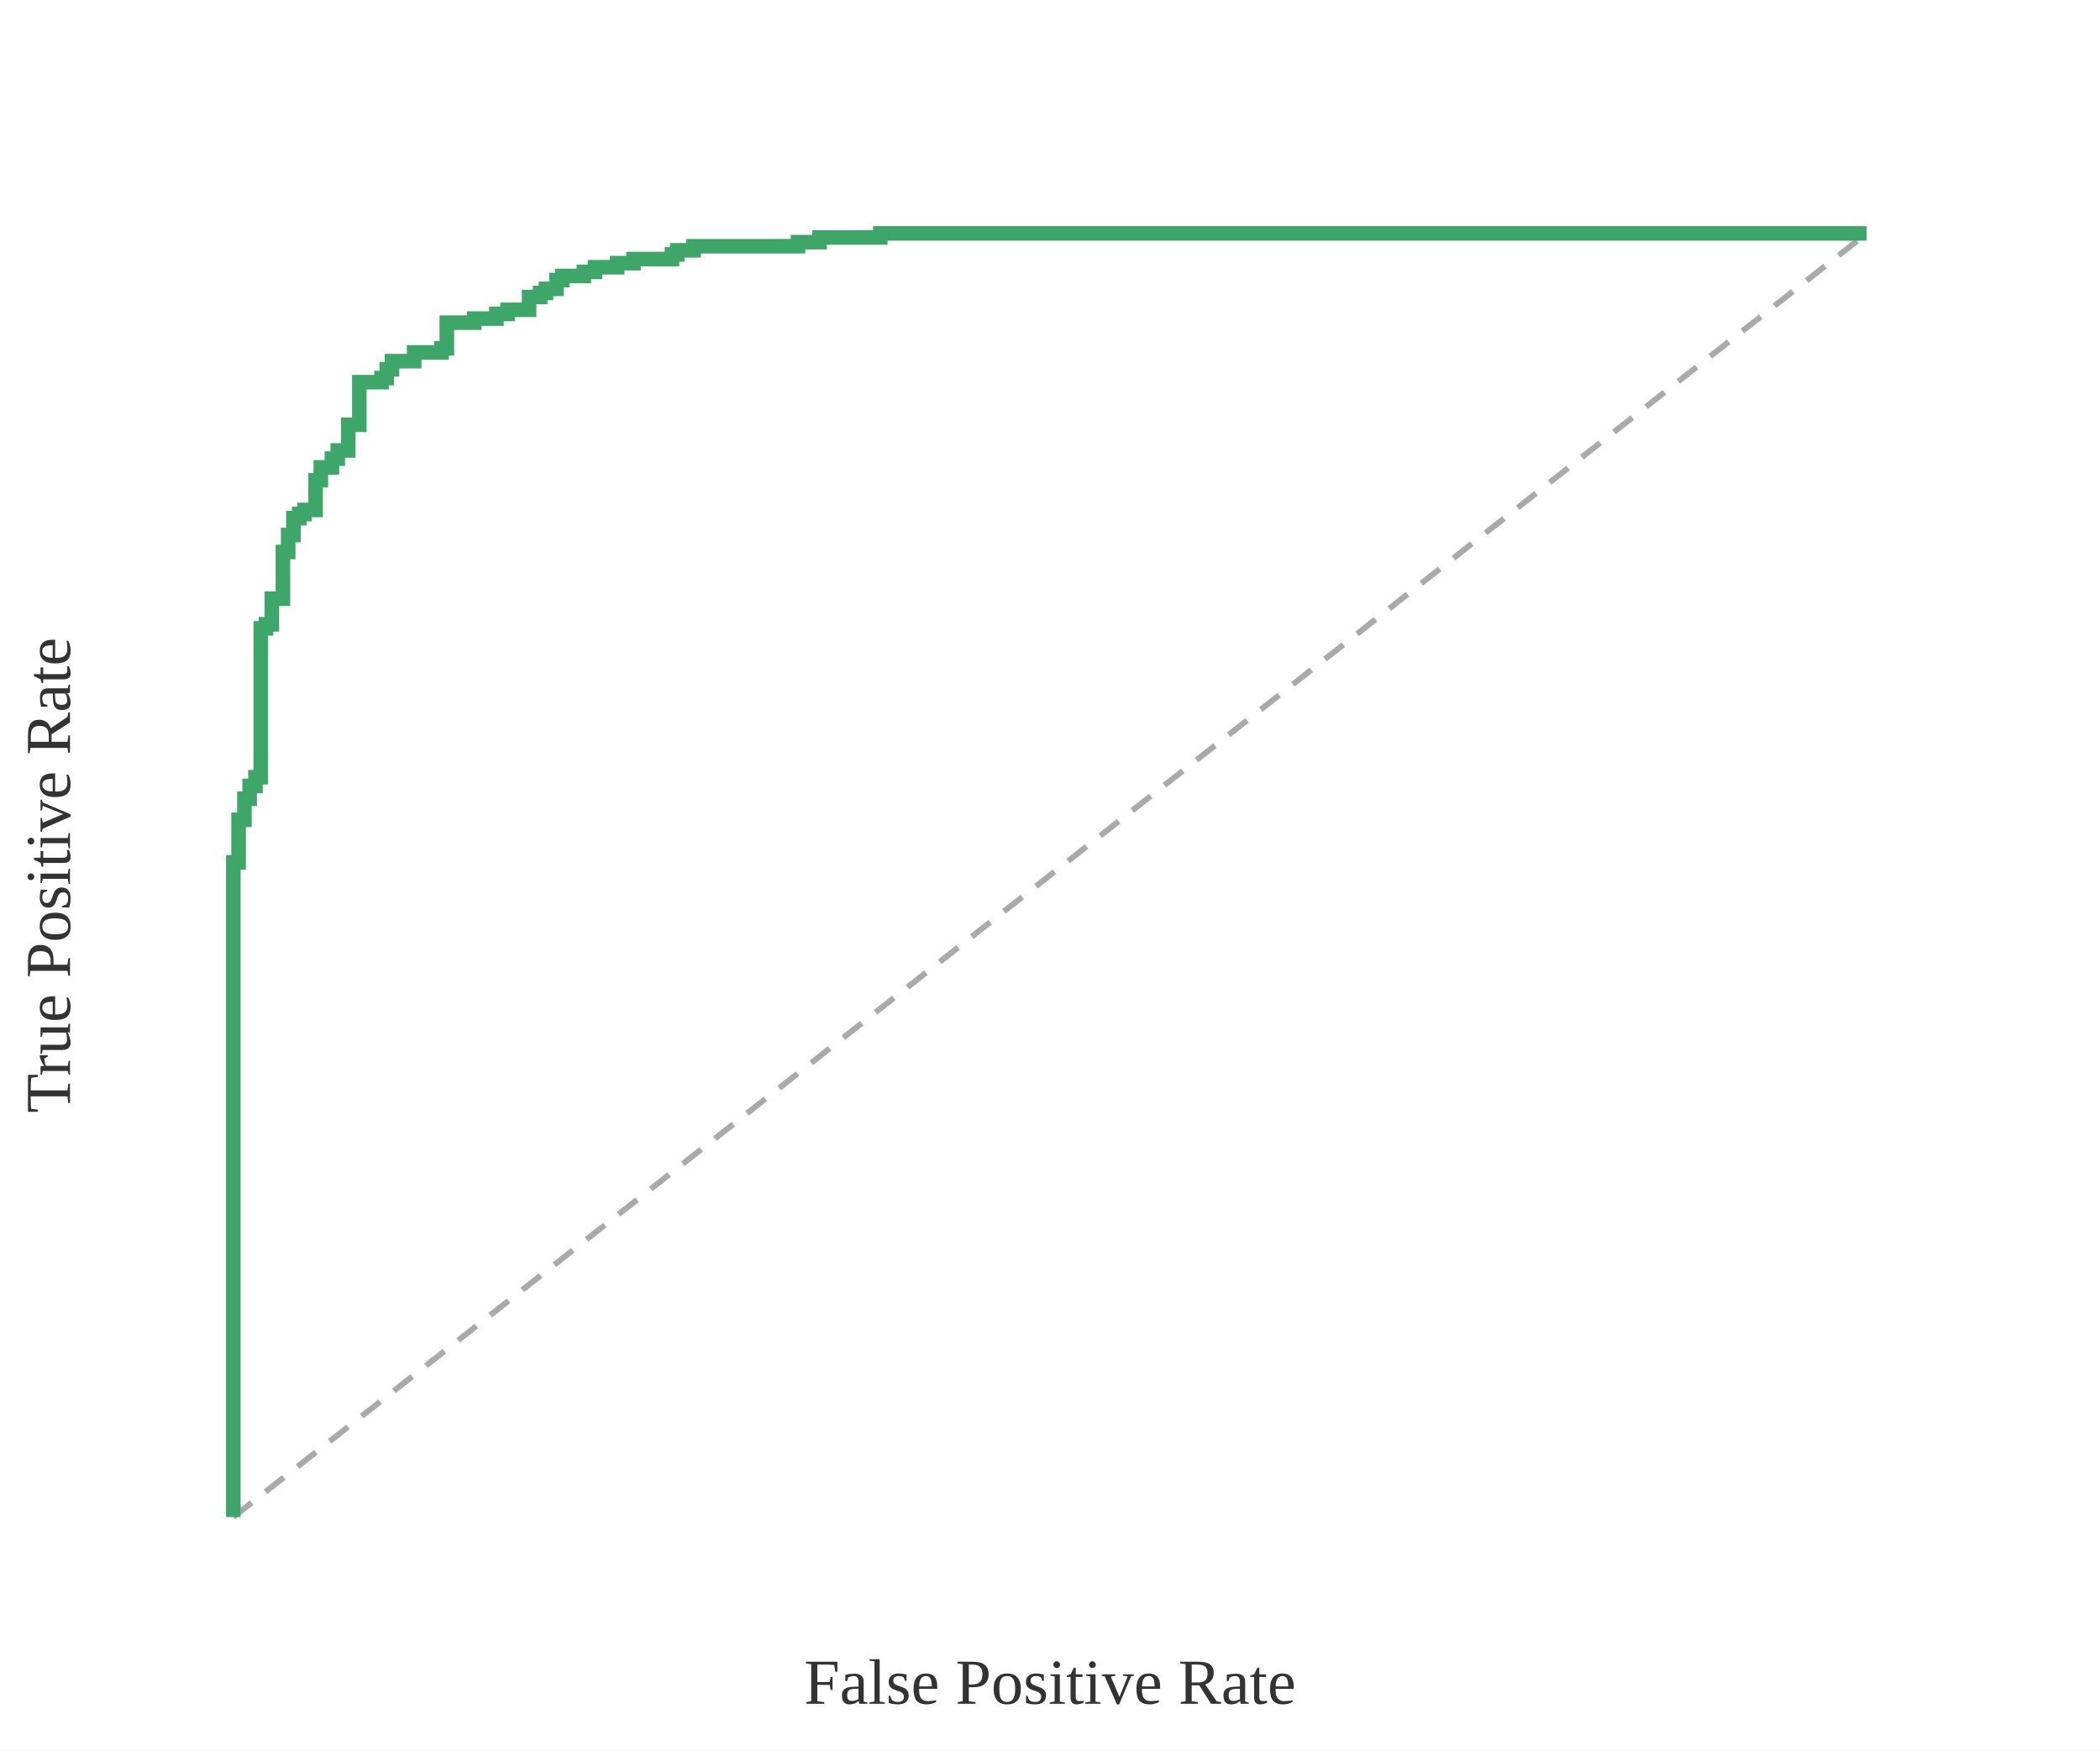
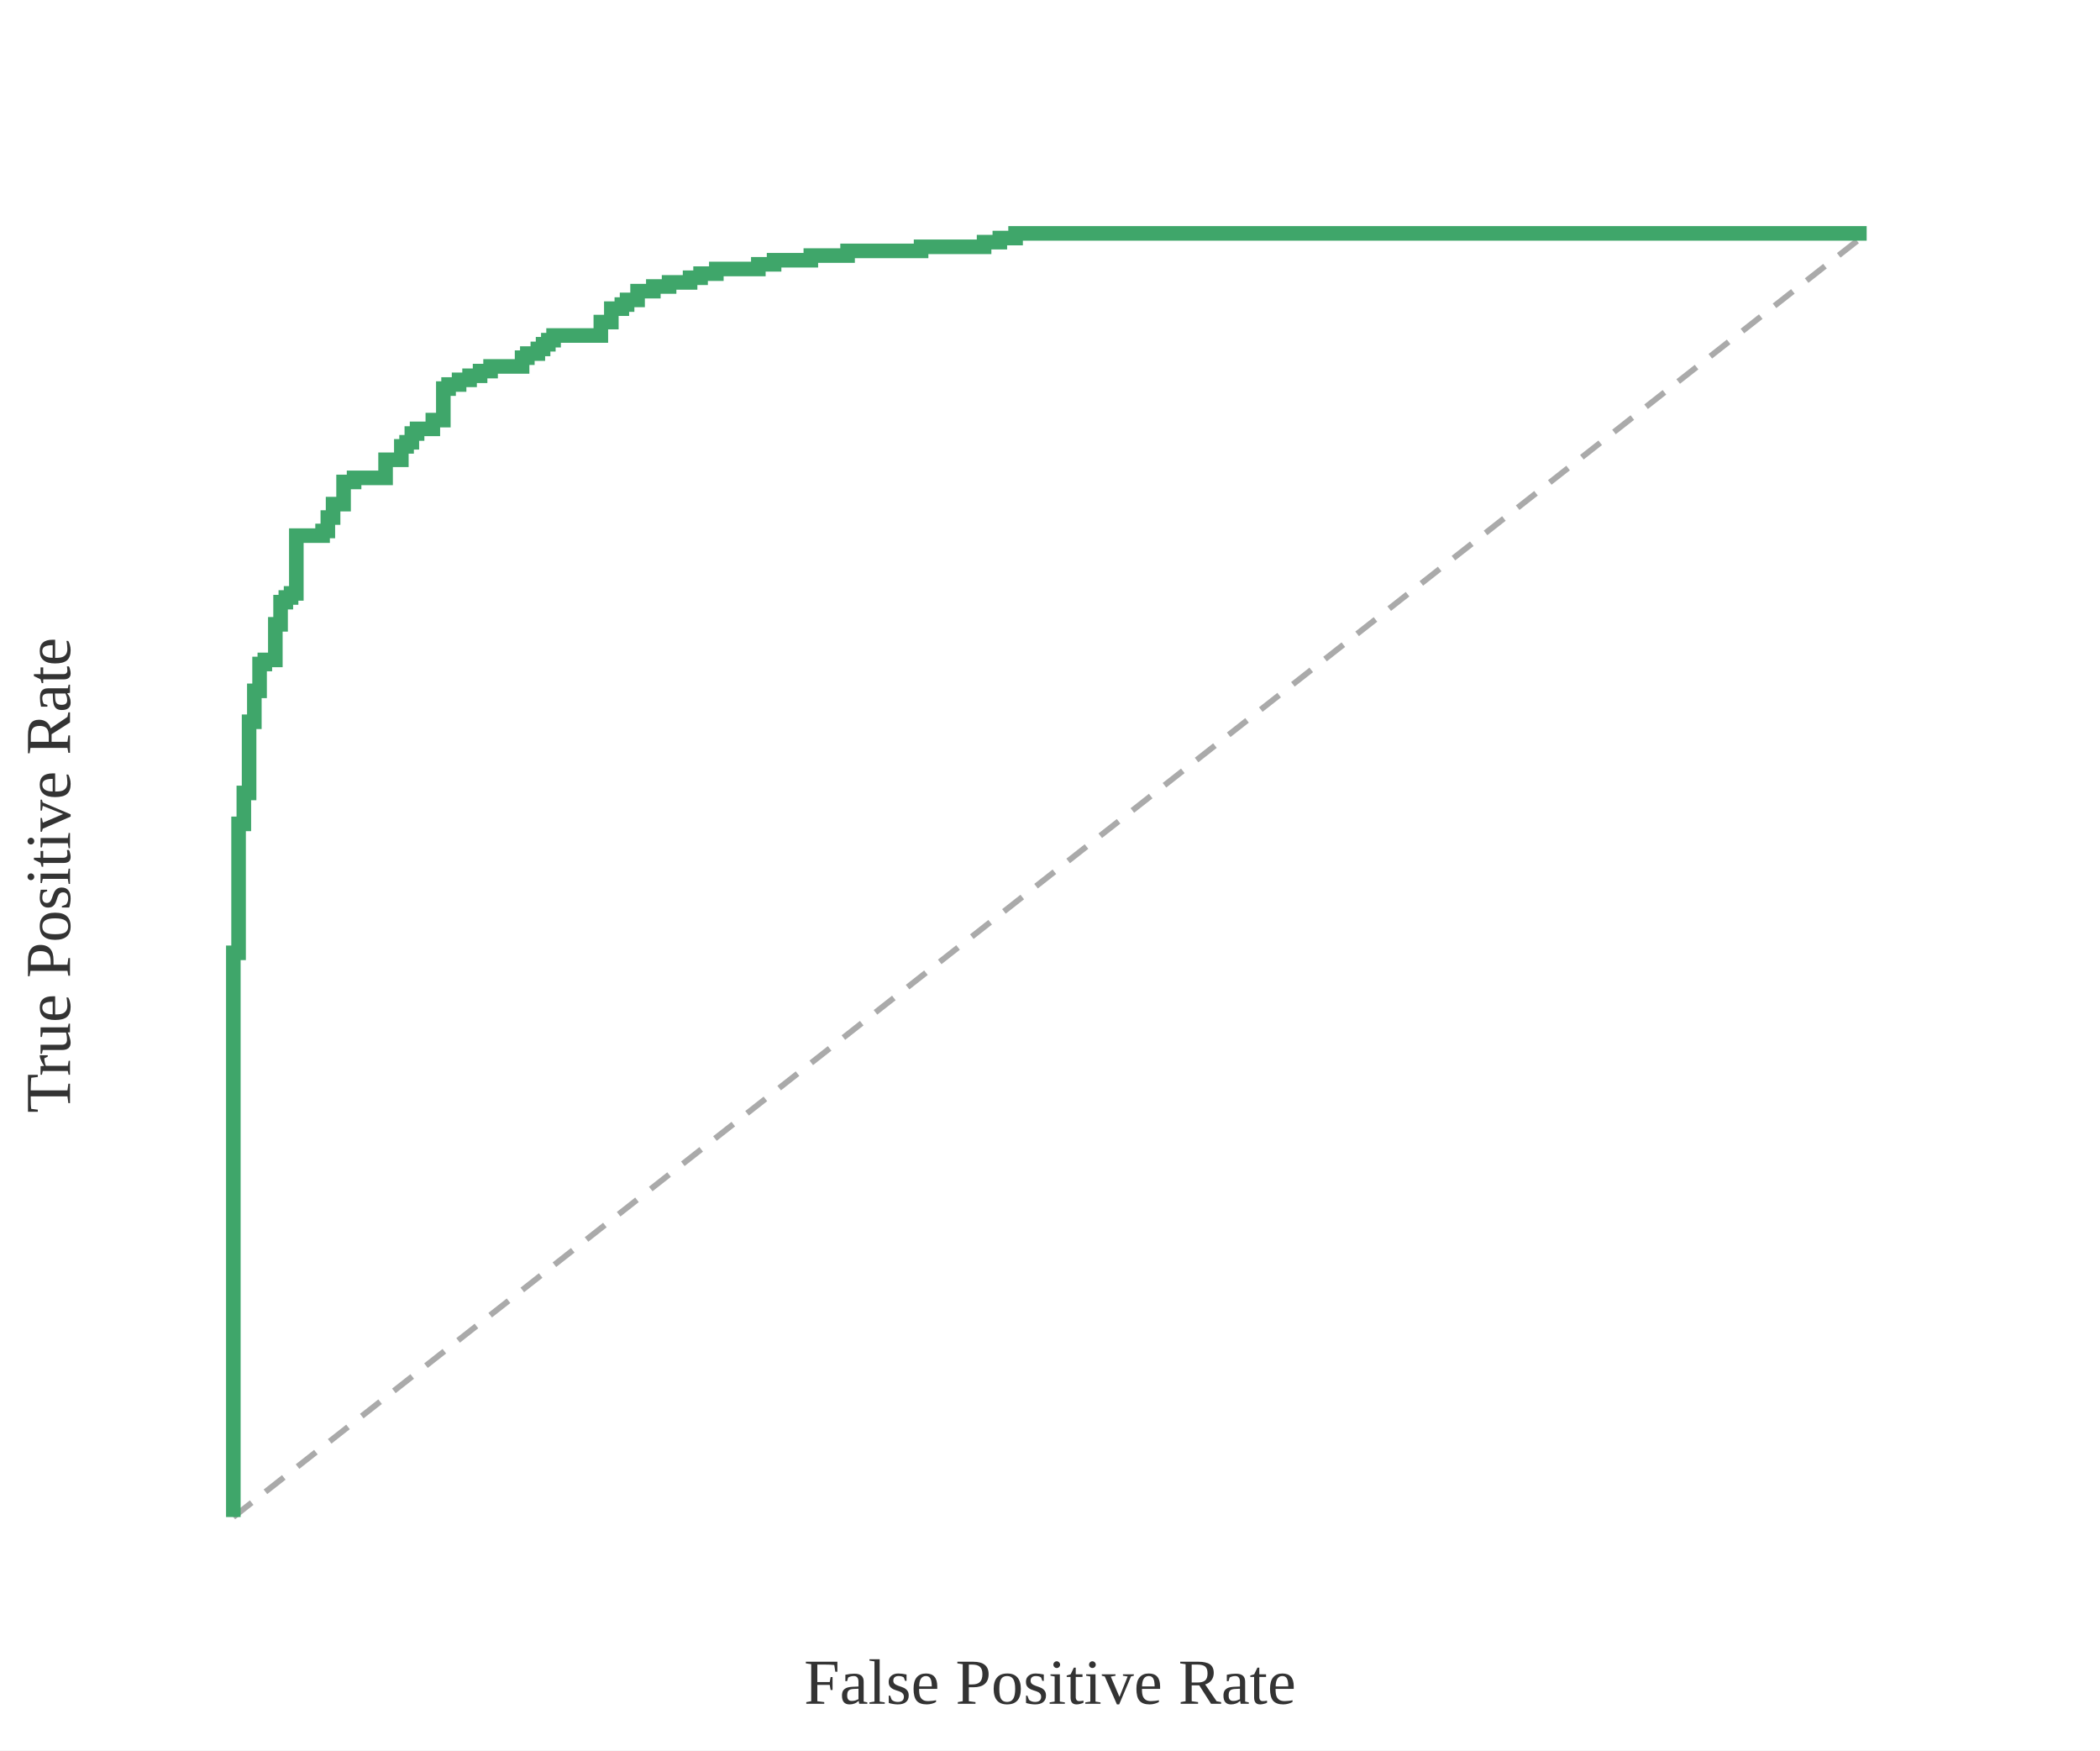
<svg xmlns="http://www.w3.org/2000/svg" width="360" height="300" viewBox="0 0 360 300">
  <rect width="360" height="300" fill="#ffffff" />
  <line x1="40" y1="260" x2="320" y2="40" stroke="#aaa" stroke-dasharray="4 3" />
  <polyline points="M40,260 L320,40" fill="none" stroke="#bbb" />
-   <polyline points="40.0,260.0 40.0,259.3 40.0,258.5 40.0,257.8 40.0,257.1 40.0,256.4 40.0,255.6 40.0,254.9 40.0,254.2 40.0,253.4 40.0,252.7 40.0,252.0 40.0,251.3 40.0,250.5 40.0,249.8 40.0,249.1 40.0,248.3 40.0,247.6 40.0,246.9 40.0,246.2 40.0,245.4 40.0,244.7 40.0,244.0 40.0,243.2 40.0,242.5 40.0,241.8 40.0,241.1 40.0,240.3 40.0,239.6 40.0,238.9 40.0,238.1 40.0,237.4 40.0,236.7 40.0,236.0 40.0,235.2 40.0,234.5 40.0,233.8 40.0,233.0 40.0,232.3 40.0,231.6 40.0,230.9 40.0,230.1 40.0,229.4 40.0,228.7 40.0,227.9 40.0,227.2 40.0,226.5 40.0,225.8 40.0,225.0 40.0,224.3 40.0,223.6 40.0,222.8 40.0,222.1 40.0,221.4 40.0,220.7 40.0,219.9 40.0,219.2 40.0,218.5 40.0,217.7 40.0,217.0 40.0,216.3 40.0,215.6 40.0,214.8 40.0,214.1 40.0,213.4 40.0,212.6 40.0,211.9 40.0,211.2 40.0,210.5 40.0,209.7 40.0,209.0 40.0,208.3 40.0,207.5 40.0,206.8 40.0,206.1 40.0,205.4 40.0,204.6 40.0,203.9 40.0,203.2 40.0,202.5 40.0,201.7 40.0,201.0 40.0,200.3 40.0,199.5 40.0,198.8 40.0,198.1 40.0,197.4 40.0,196.6 40.0,195.9 40.0,195.2 40.0,194.4 40.0,193.7 40.0,193.0 40.0,192.3 40.0,191.5 40.0,190.8 40.0,190.1 40.0,189.3 40.0,188.6 40.0,187.9 40.0,187.2 40.0,186.4 40.0,185.7 40.0,185.0 40.0,184.2 40.0,183.5 40.0,182.8 40.0,182.1 40.0,181.3 40.0,180.6 40.0,179.9 40.0,179.1 40.0,178.4 40.0,177.7 40.0,177.0 40.0,176.2 40.0,175.5 40.0,174.8 40.0,174.0 40.0,173.3 40.0,172.6 40.0,171.9 40.0,171.1 40.0,170.4 40.0,169.7 40.0,168.9 40.0,168.2 40.0,167.5 40.0,166.8 40.0,166.0 40.0,165.3 40.0,164.6 40.0,163.8 40.0,163.1 40.0,162.4 40.0,161.7 40.0,160.9 40.0,160.2 40.0,159.5 40.0,158.7 40.0,158.0 40.0,157.3 40.0,156.6 40.0,155.8 40.0,155.1 40.0,154.4 40.0,153.6 40.0,152.9 40.0,152.2 40.0,151.5 40.0,150.7 40.0,150.0 40.0,149.3 40.0,148.5 40.0,147.8 40.9,147.8 40.9,147.1 40.9,146.4 40.9,145.6 40.9,144.9 40.9,144.2 40.9,143.4 40.9,142.7 40.9,142.0 40.9,141.3 40.9,140.5 41.9,140.5 41.9,139.8 41.9,139.1 41.9,138.3 41.9,137.6 41.9,136.9 42.8,136.9 42.8,136.2 42.8,135.4 42.8,134.7 43.8,134.7 43.8,134.0 43.8,133.2 44.7,133.2 44.7,132.5 44.7,131.8 44.7,131.1 44.7,130.3 44.7,129.6 44.7,128.9 44.7,128.1 44.7,127.4 44.7,126.7 44.7,126.0 44.7,125.2 44.7,124.5 44.7,123.8 44.7,123.0 44.7,122.3 44.7,121.6 44.7,120.9 44.7,120.1 44.7,119.4 44.7,118.7 44.7,117.9 44.7,117.2 44.7,116.5 44.7,115.8 44.7,115.0 44.7,114.3 44.7,113.6 44.7,112.8 44.7,112.1 44.7,111.4 44.7,110.7 44.7,109.9 44.7,109.2 44.7,108.5 44.7,107.7 45.6,107.7 45.6,107.0 46.6,107.0 46.6,106.3 46.6,105.6 46.6,104.8 46.6,104.1 46.6,103.4 46.6,102.6 47.5,102.6 48.5,102.6 48.5,101.9 48.5,101.2 48.5,100.5 48.5,99.7 48.5,99.0 48.5,98.3 48.5,97.5 48.5,96.8 48.5,96.1 48.5,95.4 48.5,94.6 49.4,94.6 49.4,93.9 49.4,93.2 49.4,92.5 49.4,91.7 50.3,91.7 50.3,91.0 50.3,90.3 50.3,89.5 50.3,88.8 51.3,88.8 51.3,88.1 52.2,88.1 52.2,87.4 53.2,87.4 54.1,87.4 54.1,86.6 54.1,85.9 54.1,85.2 54.1,84.4 54.1,83.7 54.1,83.0 54.1,82.3 55.0,82.3 55.0,81.5 55.0,80.8 55.0,80.1 56.0,80.1 56.9,80.1 56.9,79.3 56.9,78.6 57.9,78.6 57.9,77.9 57.9,77.2 58.8,77.2 59.7,77.2 59.7,76.4 59.7,75.7 59.7,75.0 59.7,74.2 59.7,73.5 59.7,72.8 60.7,72.8 61.6,72.8 61.6,72.1 61.6,71.3 61.6,70.6 61.6,69.9 61.6,69.1 61.6,68.4 61.6,67.7 61.6,67.0 61.6,66.2 61.6,65.5 62.6,65.5 63.5,65.5 64.4,65.5 65.4,65.5 65.4,64.8 66.3,64.8 66.3,64.0 66.3,63.3 67.2,63.3 67.2,62.6 67.2,61.9 68.2,61.9 69.1,61.9 70.1,61.9 71.0,61.9 71.0,61.1 71.0,60.4 71.9,60.4 72.9,60.4 73.8,60.4 74.8,60.4 75.7,60.4 75.7,59.7 76.6,59.7 76.6,58.9 76.6,58.2 76.6,57.5 76.6,56.8 76.6,56.0 76.6,55.3 77.6,55.3 78.5,55.3 79.5,55.3 80.4,55.3 81.3,55.3 81.3,54.6 82.3,54.6 83.2,54.6 84.2,54.6 85.1,54.6 85.1,53.8 86.0,53.8 87.0,53.8 87.0,53.1 87.9,53.1 88.9,53.1 89.8,53.1 90.7,53.1 90.7,52.4 90.7,51.7 90.7,50.9 91.7,50.9 92.6,50.9 92.6,50.2 93.6,50.2 93.6,49.5 94.5,49.5 95.4,49.5 95.4,48.7 95.4,48.0 96.4,48.0 96.4,47.3 97.3,47.3 98.3,47.3 99.2,47.3 100.1,47.3 100.1,46.6 101.1,46.6 102.0,46.6 102.0,45.8 103.0,45.8 103.9,45.8 104.8,45.8 105.8,45.8 105.8,45.1 106.7,45.1 107.7,45.1 108.6,45.1 108.6,44.4 109.5,44.4 110.5,44.4 111.4,44.4 112.3,44.4 113.3,44.4 114.2,44.4 115.2,44.4 115.2,43.6 116.1,43.6 116.1,42.9 117.0,42.9 118.0,42.9 118.9,42.9 118.9,42.2 119.9,42.2 120.8,42.2 121.7,42.2 122.7,42.2 123.6,42.2 124.6,42.2 125.5,42.2 126.4,42.2 127.4,42.2 128.3,42.2 129.3,42.2 130.2,42.2 131.1,42.2 132.1,42.2 133.0,42.2 134.0,42.2 134.9,42.2 135.8,42.2 136.8,42.2 136.8,41.5 137.7,41.5 138.7,41.5 139.6,41.5 140.5,41.5 140.5,40.7 141.5,40.7 142.4,40.7 143.4,40.7 144.3,40.7 145.2,40.7 146.2,40.7 147.1,40.7 148.1,40.7 149.0,40.7 149.9,40.7 150.9,40.7 150.9,40.0 151.8,40.0 152.8,40.0 153.7,40.0 154.6,40.0 155.6,40.0 156.5,40.0 157.4,40.0 158.4,40.0 159.3,40.0 160.3,40.0 161.2,40.0 162.1,40.0 163.1,40.0 164.0,40.0 165.0,40.0 165.9,40.0 166.8,40.0 167.8,40.0 168.7,40.0 169.7,40.0 170.6,40.0 171.5,40.0 172.5,40.0 173.4,40.0 174.4,40.0 175.3,40.0 176.2,40.0 177.2,40.0 178.1,40.0 179.1,40.0 180.0,40.0 180.9,40.0 181.9,40.0 182.8,40.0 183.8,40.0 184.7,40.0 185.6,40.0 186.6,40.0 187.5,40.0 188.5,40.0 189.4,40.0 190.3,40.0 191.3,40.0 192.2,40.0 193.2,40.0 194.1,40.0 195.0,40.0 196.0,40.0 196.9,40.0 197.9,40.0 198.8,40.0 199.7,40.0 200.7,40.0 201.6,40.0 202.6,40.0 203.5,40.0 204.4,40.0 205.4,40.0 206.3,40.0 207.2,40.0 208.2,40.0 209.1,40.0 210.1,40.0 211.0,40.0 211.9,40.0 212.9,40.0 213.8,40.0 214.8,40.0 215.7,40.0 216.6,40.0 217.6,40.0 218.5,40.0 219.5,40.0 220.4,40.0 221.3,40.0 222.3,40.0 223.2,40.0 224.2,40.0 225.1,40.0 226.0,40.0 227.0,40.0 227.9,40.0 228.9,40.0 229.8,40.0 230.7,40.0 231.7,40.0 232.6,40.0 233.6,40.0 234.5,40.0 235.4,40.0 236.4,40.0 237.3,40.0 238.3,40.0 239.2,40.0 240.1,40.0 241.1,40.0 242.0,40.0 243.0,40.0 243.9,40.0 244.8,40.0 245.8,40.0 246.7,40.0 247.7,40.0 248.6,40.0 249.5,40.0 250.5,40.0 251.4,40.0 252.3,40.0 253.3,40.0 254.2,40.0 255.2,40.0 256.1,40.0 257.0,40.0 258.0,40.0 258.9,40.0 259.9,40.0 260.8,40.0 261.7,40.0 262.7,40.0 263.6,40.0 264.6,40.0 265.5,40.0 266.4,40.0 267.4,40.0 268.3,40.0 269.3,40.0 270.2,40.0 271.1,40.0 272.1,40.0 273.0,40.0 274.0,40.0 274.9,40.0 275.8,40.0 276.8,40.0 277.7,40.0 278.7,40.0 279.6,40.0 280.5,40.0 281.5,40.0 282.4,40.0 283.4,40.0 284.3,40.0 285.2,40.0 286.2,40.0 287.1,40.0 288.1,40.0 289.0,40.0 289.9,40.0 290.9,40.0 291.8,40.0 292.8,40.0 293.7,40.0 294.6,40.0 295.6,40.0 296.5,40.0 297.4,40.0 298.4,40.0 299.3,40.0 300.3,40.0 301.2,40.0 302.1,40.0 303.1,40.0 304.0,40.0 305.0,40.0 305.9,40.0 306.8,40.0 307.8,40.0 308.7,40.0 309.7,40.0 310.6,40.0 311.5,40.0 312.5,40.0 313.4,40.0 314.4,40.0 315.3,40.0 316.2,40.0 317.2,40.0 318.1,40.0 319.1,40.0 320.0,40.0" fill="none" stroke="#3FA66A" stroke-width="2.5" />
+   <polyline points="40.0,260.0 40.0,259.2 40.0,258.5 40.0,257.7 40.0,257.0 40.0,256.2 40.0,255.4 40.0,254.7 40.0,253.9 40.0,253.1 40.0,252.4 40.0,251.6 40.0,250.9 40.0,250.1 40.0,249.3 40.0,248.6 40.0,247.8 40.0,247.1 40.0,246.3 40.0,245.5 40.0,244.8 40.0,244.0 40.0,243.3 40.0,242.5 40.0,241.7 40.0,241.0 40.0,240.2 40.0,239.4 40.0,238.7 40.0,237.9 40.0,237.2 40.0,236.4 40.0,235.6 40.0,234.9 40.0,234.1 40.0,233.4 40.0,232.6 40.0,231.8 40.0,231.1 40.0,230.3 40.0,229.6 40.0,228.8 40.0,228.0 40.0,227.3 40.0,226.5 40.0,225.7 40.0,225.0 40.0,224.2 40.0,223.5 40.0,222.7 40.0,221.9 40.0,221.2 40.0,220.4 40.0,219.7 40.0,218.9 40.0,218.1 40.0,217.4 40.0,216.6 40.0,215.8 40.0,215.1 40.0,214.3 40.0,213.6 40.0,212.8 40.0,212.0 40.0,211.3 40.0,210.5 40.0,209.8 40.0,209.0 40.0,208.2 40.0,207.5 40.0,206.7 40.0,206.0 40.0,205.2 40.0,204.4 40.0,203.7 40.0,202.9 40.0,202.1 40.0,201.4 40.0,200.6 40.0,199.9 40.0,199.1 40.0,198.3 40.0,197.6 40.0,196.8 40.0,196.1 40.0,195.3 40.0,194.5 40.0,193.8 40.0,193.0 40.0,192.2 40.0,191.5 40.0,190.7 40.0,190.0 40.0,189.2 40.0,188.4 40.0,187.7 40.0,186.9 40.0,186.2 40.0,185.4 40.0,184.6 40.0,183.9 40.0,183.1 40.0,182.4 40.0,181.6 40.0,180.8 40.0,180.1 40.0,179.3 40.0,178.5 40.0,177.8 40.0,177.0 40.0,176.3 40.0,175.5 40.0,174.7 40.0,174.0 40.0,173.2 40.0,172.5 40.0,171.7 40.0,170.9 40.0,170.2 40.0,169.4 40.0,168.7 40.0,167.9 40.0,167.1 40.0,166.4 40.0,165.6 40.0,164.8 40.0,164.1 40.0,163.3 40.9,163.3 40.9,162.6 40.9,161.8 40.9,161.0 40.9,160.3 40.9,159.5 40.9,158.8 40.9,158.0 40.9,157.2 40.9,156.5 40.9,155.7 40.9,154.9 40.9,154.2 40.9,153.4 40.9,152.7 40.9,151.9 40.9,151.1 40.9,150.4 40.9,149.6 40.9,148.9 40.9,148.1 40.9,147.3 40.9,146.6 40.9,145.8 40.9,145.1 40.9,144.3 40.9,143.5 40.9,142.8 40.9,142.0 40.9,141.2 41.8,141.2 41.8,140.5 41.8,139.7 41.8,139.0 41.8,138.2 41.8,137.4 41.8,136.7 41.8,135.9 42.7,135.9 42.7,135.2 42.7,134.4 42.7,133.6 42.7,132.9 42.7,132.1 42.7,131.3 42.7,130.6 42.7,129.8 42.7,129.1 42.7,128.3 42.7,127.5 42.7,126.8 42.7,126.0 42.7,125.3 42.7,124.5 42.7,123.7 43.6,123.7 43.6,123.0 43.6,122.2 43.6,121.5 43.6,120.7 43.6,119.9 43.6,119.2 43.6,118.4 44.5,118.4 44.5,117.6 44.5,116.9 44.5,116.1 44.5,115.4 44.5,114.6 44.5,113.8 45.4,113.8 45.4,113.1 46.3,113.1 47.2,113.1 47.2,112.3 47.2,111.6 47.2,110.8 47.2,110.0 47.2,109.3 47.2,108.5 47.2,107.8 47.2,107.0 48.1,107.0 48.1,106.2 48.1,105.5 48.1,104.7 48.1,103.9 48.1,103.2 49.0,103.2 49.0,102.4 49.9,102.4 49.9,101.7 50.8,101.7 50.8,100.9 50.8,100.1 50.8,99.4 50.8,98.6 50.8,97.9 50.8,97.1 50.8,96.3 50.8,95.6 50.8,94.8 50.8,94.0 50.8,93.3 50.8,92.5 50.8,91.8 51.7,91.8 52.6,91.8 53.5,91.8 54.4,91.8 55.3,91.8 55.3,91.0 56.2,91.0 56.2,90.2 56.2,89.5 56.2,88.7 57.1,88.7 57.1,88.0 57.1,87.2 57.1,86.4 58.0,86.4 58.9,86.4 58.9,85.7 58.9,84.9 58.9,84.2 58.9,83.4 58.9,82.6 59.8,82.6 60.7,82.6 60.7,81.9 61.6,81.9 62.5,81.9 63.4,81.9 64.3,81.9 65.2,81.9 66.1,81.9 66.1,81.1 66.1,80.3 66.1,79.6 66.1,78.8 67.0,78.8 67.9,78.8 68.8,78.8 68.8,78.1 68.8,77.3 68.8,76.5 69.7,76.5 69.7,75.8 70.6,75.8 70.6,75.0 70.6,74.3 71.5,74.3 71.5,73.5 72.4,73.5 73.3,73.5 74.2,73.5 74.2,72.7 74.2,72.0 75.1,72.0 76.0,72.0 76.0,71.2 76.0,70.4 76.0,69.7 76.0,68.9 76.0,68.2 76.0,67.4 76.0,66.6 76.9,66.6 76.9,65.9 77.8,65.9 78.7,65.9 78.7,65.1 79.6,65.1 80.5,65.1 80.5,64.4 81.4,64.4 82.3,64.4 82.3,63.6 83.2,63.6 84.1,63.6 84.1,62.8 85.0,62.8 85.9,62.8 86.8,62.8 87.7,62.8 88.6,62.8 89.5,62.8 89.5,62.1 89.5,61.3 90.4,61.3 90.4,60.6 91.3,60.6 92.2,60.6 92.2,59.8 93.1,59.8 93.1,59.0 94.0,59.0 94.0,58.3 94.9,58.3 94.9,57.5 95.8,57.5 96.7,57.5 97.6,57.5 98.5,57.5 99.4,57.5 100.3,57.5 101.2,57.5 102.1,57.5 103.0,57.5 103.0,56.7 103.0,56.0 103.0,55.2 103.9,55.2 104.8,55.2 104.8,54.5 104.8,53.7 104.8,52.9 105.7,52.9 106.6,52.9 106.6,52.2 107.5,52.2 107.5,51.4 108.4,51.4 109.3,51.4 109.3,50.7 109.3,49.9 110.2,49.9 111.1,49.9 112.0,49.9 112.0,49.1 112.9,49.1 113.8,49.1 114.7,49.1 114.7,48.4 115.6,48.4 116.5,48.4 117.4,48.4 118.3,48.4 118.3,47.6 119.2,47.6 120.1,47.6 120.1,46.9 121.0,46.9 121.9,46.9 122.8,46.9 122.8,46.1 123.7,46.1 124.6,46.1 125.5,46.1 126.4,46.1 127.3,46.1 128.2,46.1 129.1,46.1 130.0,46.1 130.0,45.3 130.9,45.3 131.8,45.3 132.7,45.3 132.7,44.6 133.6,44.6 134.5,44.6 135.4,44.6 136.3,44.6 137.2,44.6 138.1,44.6 139.0,44.6 139.0,43.8 139.9,43.8 140.8,43.8 141.7,43.8 142.6,43.8 143.5,43.8 144.4,43.8 145.3,43.8 145.3,43.0 146.2,43.0 147.1,43.0 148.0,43.0 148.9,43.0 149.8,43.0 150.7,43.0 151.6,43.0 152.5,43.0 153.4,43.0 154.3,43.0 155.2,43.0 156.1,43.0 157.0,43.0 157.9,43.0 157.9,42.3 158.8,42.3 159.7,42.3 160.6,42.3 161.5,42.3 162.4,42.3 163.3,42.3 164.2,42.3 165.1,42.3 166.0,42.3 166.9,42.3 167.8,42.3 168.7,42.3 168.7,41.5 169.6,41.5 170.5,41.5 171.4,41.5 171.4,40.8 172.3,40.8 173.2,40.8 174.1,40.8 174.1,40.0 175.0,40.0 175.9,40.0 176.8,40.0 177.7,40.0 178.6,40.0 179.5,40.0 180.5,40.0 181.4,40.0 182.3,40.0 183.2,40.0 184.1,40.0 185.0,40.0 185.9,40.0 186.8,40.0 187.7,40.0 188.6,40.0 189.5,40.0 190.4,40.0 191.3,40.0 192.2,40.0 193.1,40.0 194.0,40.0 194.9,40.0 195.8,40.0 196.7,40.0 197.6,40.0 198.5,40.0 199.4,40.0 200.3,40.0 201.2,40.0 202.1,40.0 203.0,40.0 203.9,40.0 204.8,40.0 205.7,40.0 206.6,40.0 207.5,40.0 208.4,40.0 209.3,40.0 210.2,40.0 211.1,40.0 212.0,40.0 212.9,40.0 213.8,40.0 214.7,40.0 215.6,40.0 216.5,40.0 217.4,40.0 218.3,40.0 219.2,40.0 220.1,40.0 221.0,40.0 221.9,40.0 222.8,40.0 223.7,40.0 224.6,40.0 225.5,40.0 226.4,40.0 227.3,40.0 228.2,40.0 229.1,40.0 230.0,40.0 230.9,40.0 231.8,40.0 232.7,40.0 233.6,40.0 234.5,40.0 235.4,40.0 236.3,40.0 237.2,40.0 238.1,40.0 239.0,40.0 239.9,40.0 240.8,40.0 241.7,40.0 242.6,40.0 243.5,40.0 244.4,40.0 245.3,40.0 246.2,40.0 247.1,40.0 248.0,40.0 248.9,40.0 249.8,40.0 250.7,40.0 251.6,40.0 252.5,40.0 253.4,40.0 254.3,40.0 255.2,40.0 256.1,40.0 257.0,40.0 257.9,40.0 258.8,40.0 259.7,40.0 260.6,40.0 261.5,40.0 262.4,40.0 263.3,40.0 264.2,40.0 265.1,40.0 266.0,40.0 266.9,40.0 267.8,40.0 268.7,40.0 269.6,40.0 270.5,40.0 271.4,40.0 272.3,40.0 273.2,40.0 274.1,40.0 275.0,40.0 275.9,40.0 276.8,40.0 277.7,40.0 278.6,40.0 279.5,40.0 280.4,40.0 281.3,40.0 282.2,40.0 283.1,40.0 284.0,40.0 284.9,40.0 285.8,40.0 286.7,40.0 287.6,40.0 288.5,40.0 289.4,40.0 290.3,40.0 291.2,40.0 292.1,40.0 293.0,40.0 293.9,40.0 294.8,40.0 295.7,40.0 296.6,40.0 297.5,40.0 298.4,40.0 299.3,40.0 300.2,40.0 301.1,40.0 302.0,40.0 302.9,40.0 303.8,40.0 304.7,40.0 305.6,40.0 306.5,40.0 307.4,40.0 308.3,40.0 309.2,40.0 310.1,40.0 311.0,40.0 311.9,40.0 312.8,40.0 313.7,40.0 314.6,40.0 315.5,40.0 316.4,40.0 317.3,40.0 318.2,40.0 319.1,40.0 320.0,40.0" fill="none" stroke="#3FA66A" stroke-width="2.5" />
  <text x="180.0" y="292" font-size="11" text-anchor="middle" fill="#333">False Positive Rate</text>
  <text x="12" y="150.0" font-size="11" text-anchor="middle" transform="rotate(-90 12 150.0)" fill="#333">True Positive Rate</text>
</svg>
